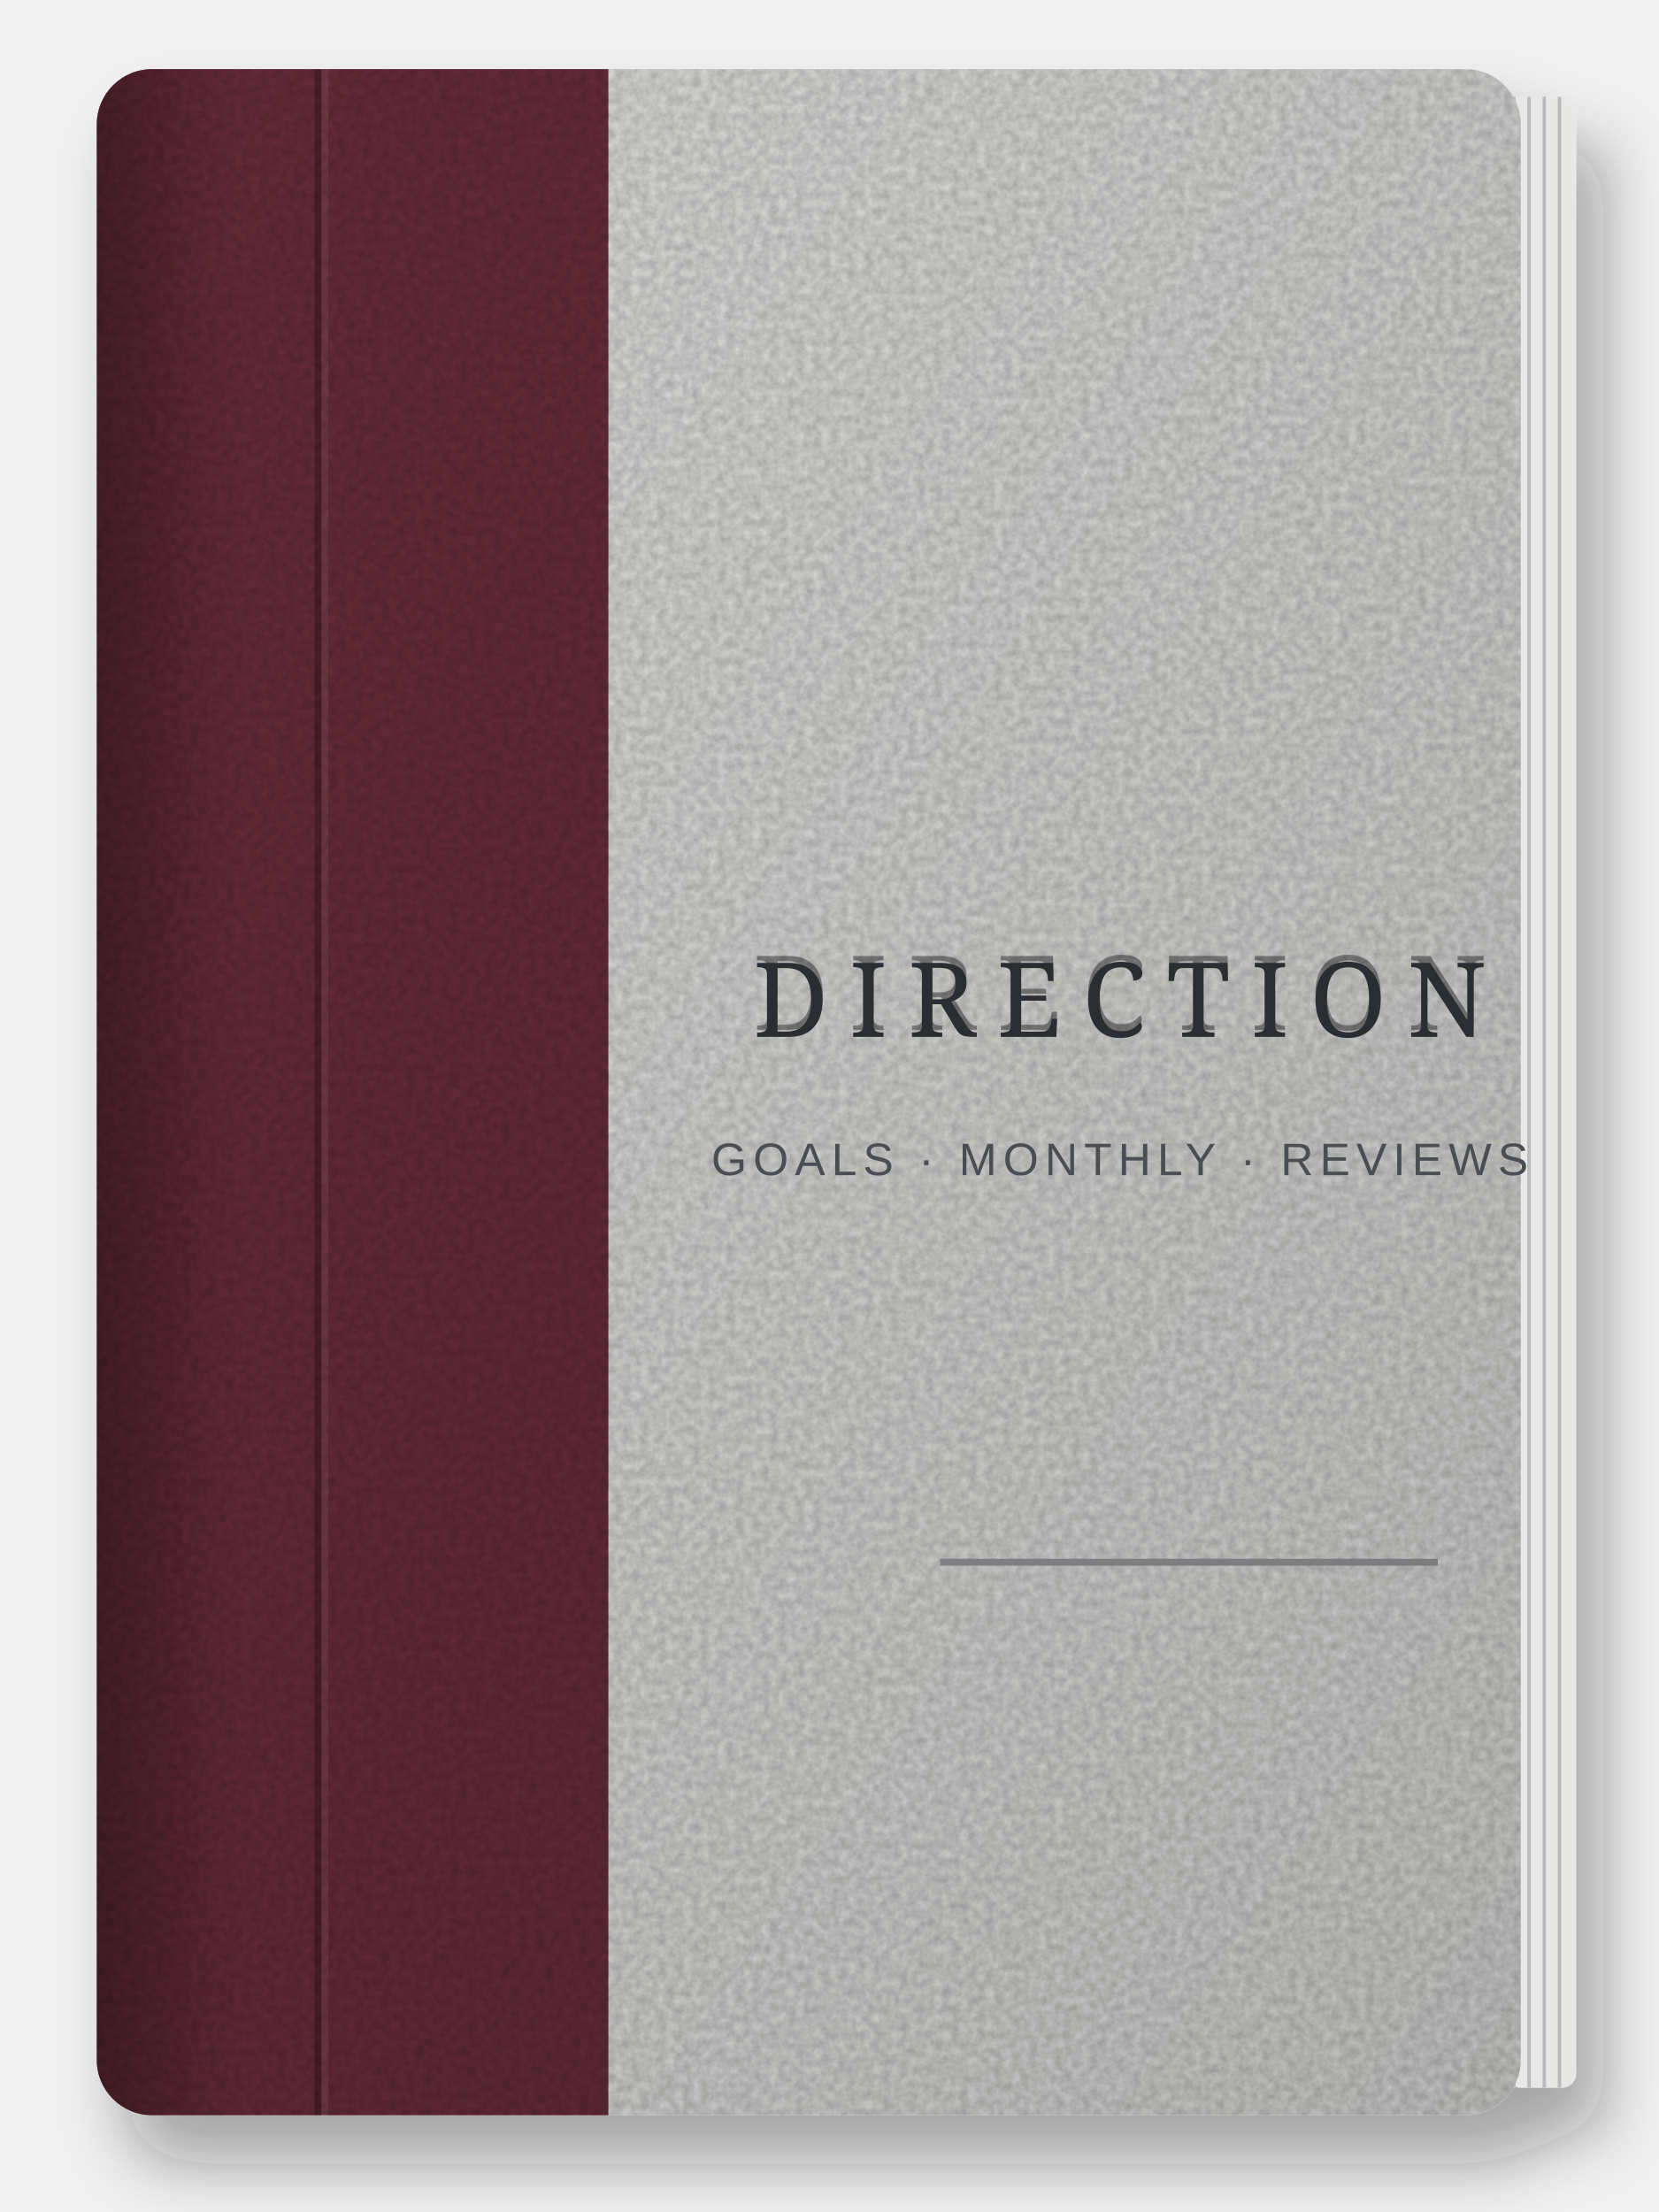
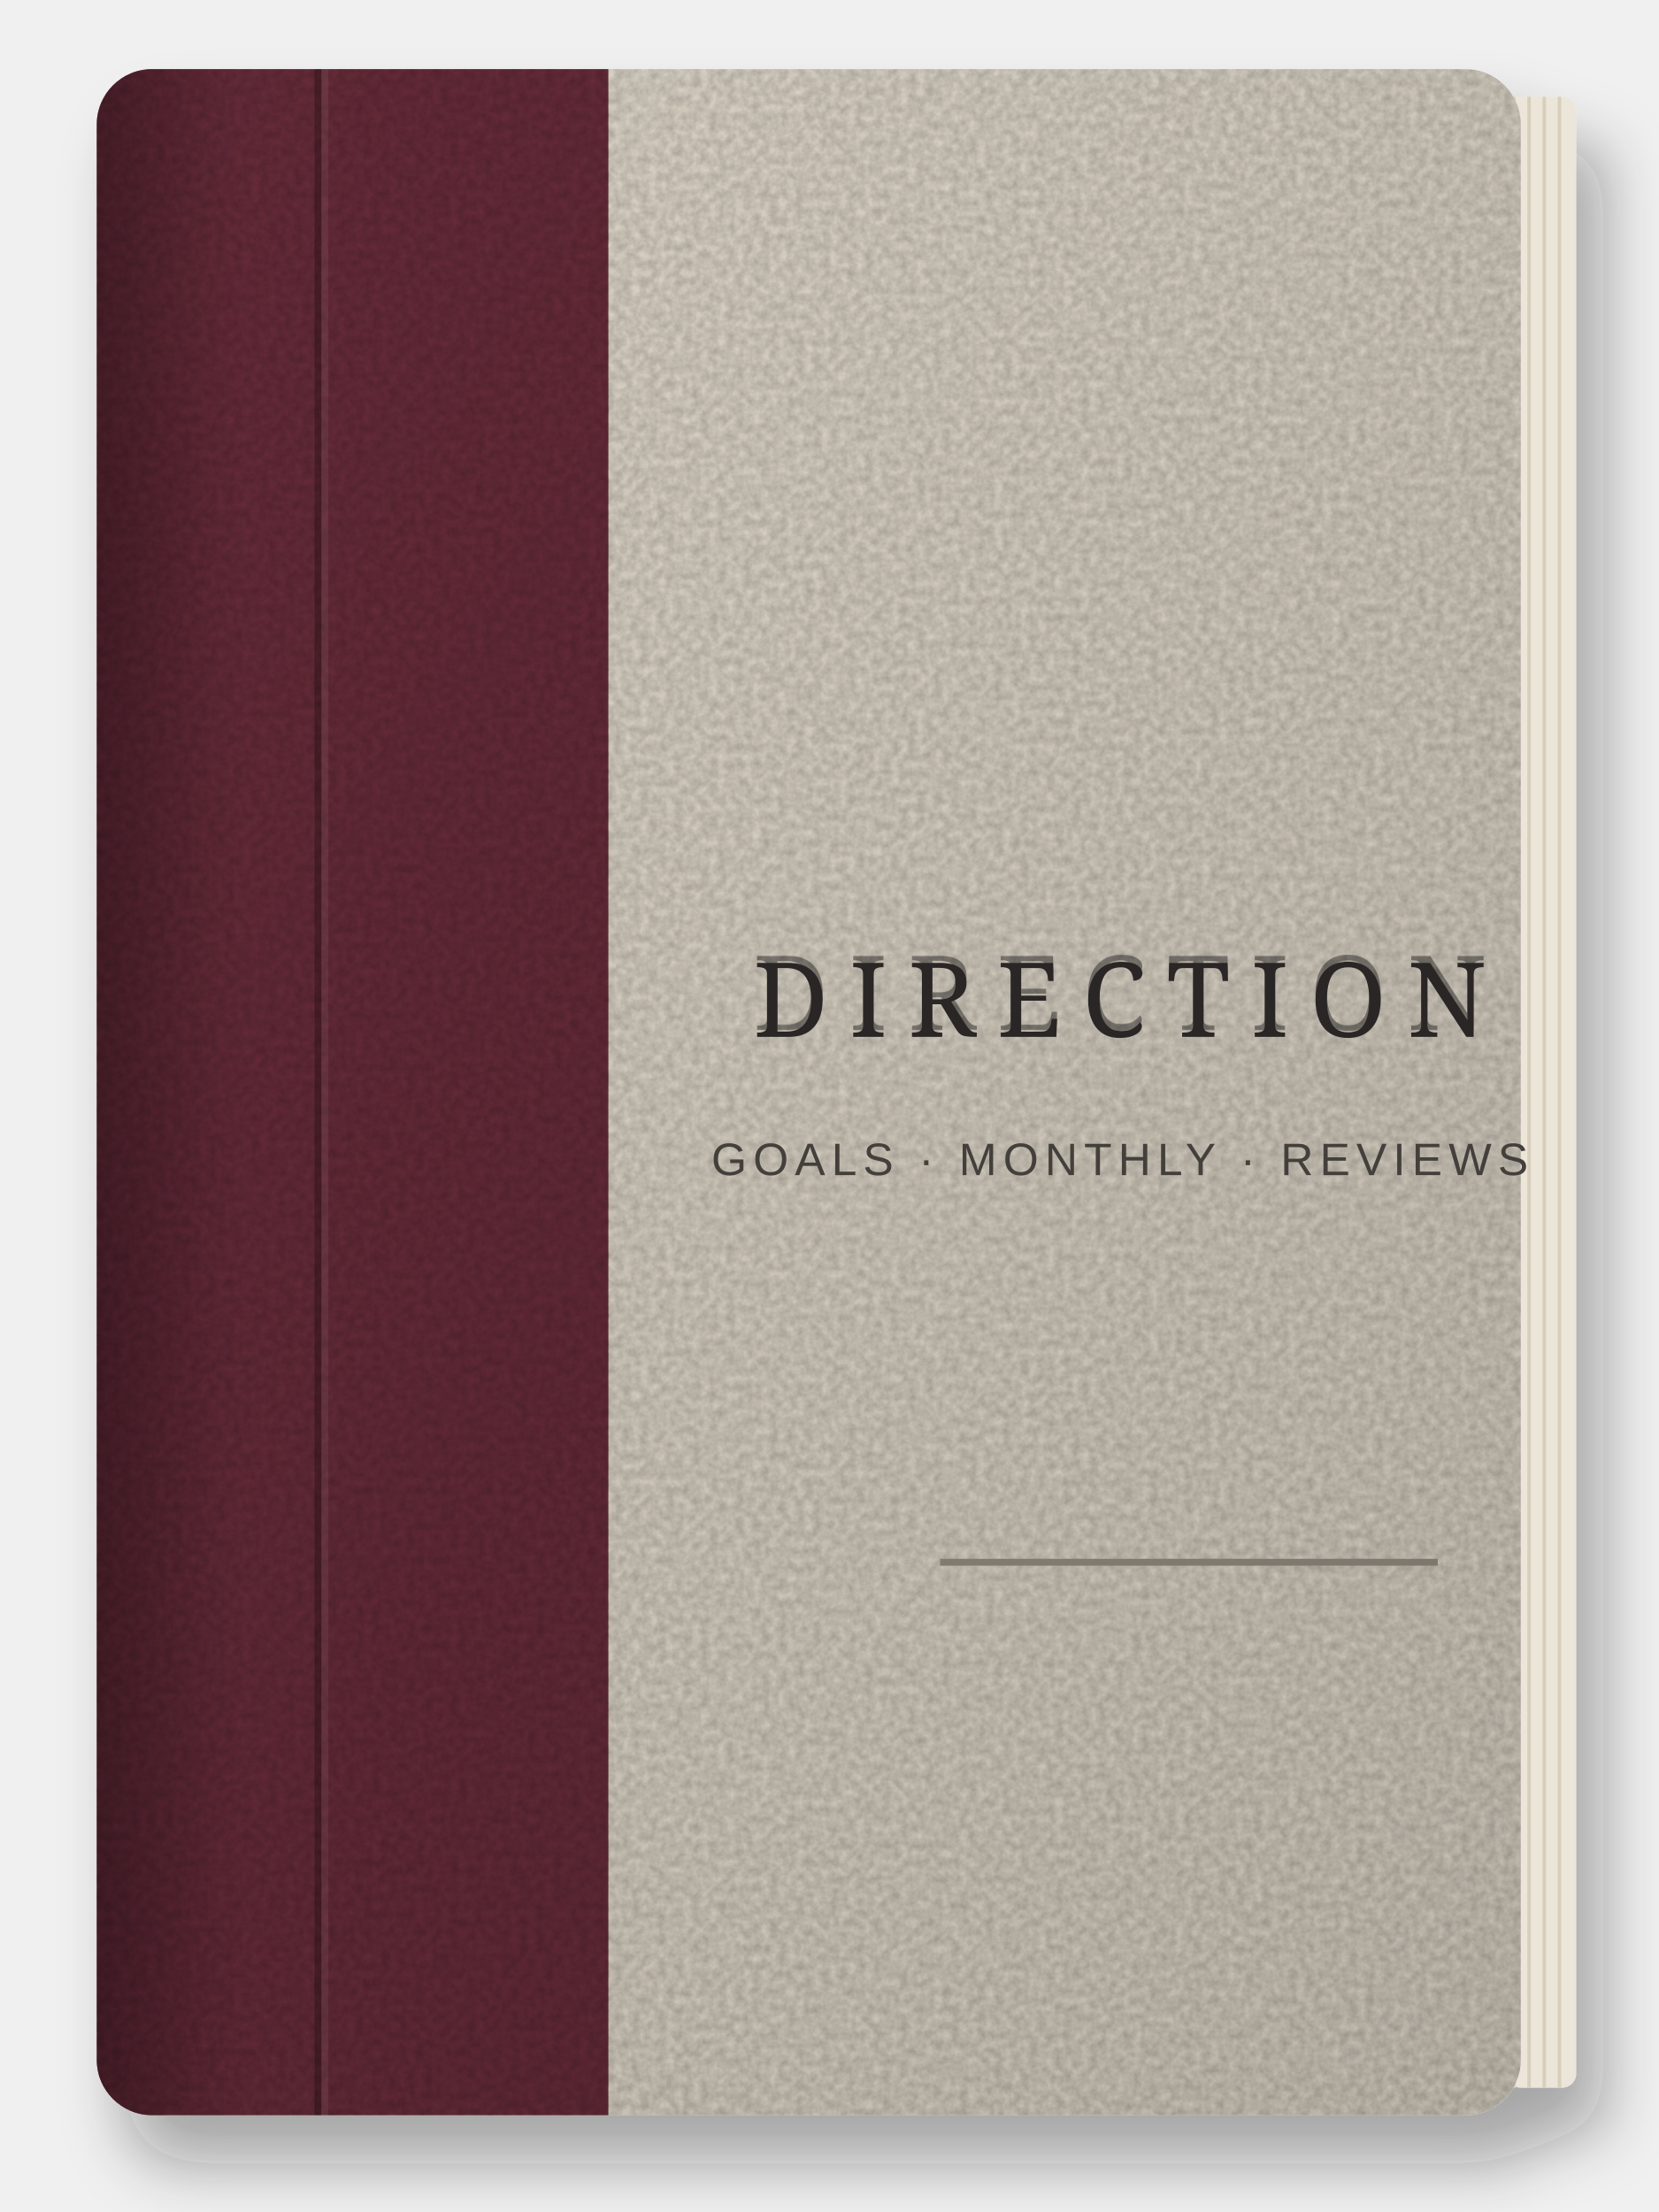
<svg xmlns="http://www.w3.org/2000/svg" viewBox="0 0 240 320" width="240" height="320">
  <defs>
    <filter id="s" x="-10%" y="-10%" width="125%" height="125%">
-       <feDropShadow dx="4" dy="7" stdDeviation="4.5" flood-color="#1a1b1e" flood-opacity=".35" />
+       <feDropShadow dx="4" dy="7" stdDeviation="4.5" flood-color="#1b1a18" flood-opacity=".35" />
    </filter>
    <filter id="g" x="0" y="0" width="100%" height="100%">
      <feTurbulence type="fractalNoise" baseFrequency="0.8" numOctaves="3" seed="7" result="n" />
      <feColorMatrix in="n" type="matrix" values="0 0 0 0 0  0 0 0 0 0  0 0 0 0 0  0 0 0 0.25 0" />
    </filter>
    <filter id="e" x="-5%" y="-20%" width="110%" height="150%">
      <feDropShadow dx="0" dy="1" stdDeviation="0" flood-color="#fff" flood-opacity=".12" />
      <feDropShadow dx="0" dy="-1" stdDeviation="0" flood-color="#000" flood-opacity=".4" />
    </filter>
    <linearGradient id="l" x1="0" y1="0" x2="1" y2="1">
      <stop offset="0" stop-color="#000" stop-opacity="0" />
      <stop offset="1" stop-color="#000" stop-opacity=".14" />
    </linearGradient>
    <linearGradient id="h" x1="0" y1="0" x2="1" y2="0">
      <stop offset="0" stop-color="#000" stop-opacity=".30" />
      <stop offset=".45" stop-color="#000" stop-opacity=".05" />
      <stop offset=".6" stop-color="#000" stop-opacity="0" />
      <stop offset="1" stop-color="#000" stop-opacity="0" />
    </linearGradient>
    <clipPath id="c">
      <rect x="14" y="10" width="206" height="296" rx="8" />
    </clipPath>
    <pattern id="dots" width="14" height="14" patternUnits="userSpaceOnUse">
-       <circle cx="7" cy="7" r="1.1" fill="#8A8C8F" />
+       <circle cx="7" cy="7" r="1.1" fill="#8E877C" />
    </pattern>
  </defs>
  <g filter="url(#s)">
-     <rect x="218" y="14" width="10" height="288" rx="2" fill="#E8E8E6" />
-     <path d="M219 14V302" stroke="#B9BABC" stroke-width=".5" transform="translate(0.0 0)" />
-     <path d="M219 14V302" stroke="#B9BABC" stroke-width=".5" transform="translate(2.2 0)" />
-     <path d="M219 14V302" stroke="#B9BABC" stroke-width=".5" transform="translate(4.4 0)" />
-     <path d="M219 14V302" stroke="#B9BABC" stroke-width=".5" transform="translate(6.6 0)" />
-     <rect x="14" y="10" width="206" height="296" rx="8" fill="#E2E2E0" />
+     <rect x="218" y="14" width="10" height="288" rx="2" fill="#ECE5D9" />
+     <path d="M219 14V302" stroke="#D8CEBC" stroke-width=".5" transform="translate(0.0 0)" />
+     <path d="M219 14V302" stroke="#D8CEBC" stroke-width=".5" transform="translate(2.2 0)" />
+     <path d="M219 14V302" stroke="#D8CEBC" stroke-width=".5" transform="translate(4.4 0)" />
+     <path d="M219 14V302" stroke="#D8CEBC" stroke-width=".5" transform="translate(6.6 0)" />
+     <rect x="14" y="10" width="206" height="296" rx="8" fill="#E6DED0" />
  </g>
  <g clip-path="url(#c)">
    <rect x="14" y="10" width="206" height="296" filter="url(#g)" />
    <rect x="14" y="10" width="74" height="296" fill="#6B2D3C" />
    <rect x="14" y="10" width="74" height="296" filter="url(#g)" />
-     <path d="M136 226h72" stroke="#8A8C8F" />
+     <path d="M136 226h72" stroke="#8E877C" />
    <rect x="14" y="10" width="206" height="296" fill="url(#l)" />
    <rect x="14" y="10" width="36" height="296" fill="url(#h)" />
    <path d="M46 10V306" stroke="#000" stroke-opacity=".25" stroke-width="1" />
    <path d="M47 10V306" stroke="#fff" stroke-opacity=".06" stroke-width="1" />
  </g>
  <g filter="url(#e)">
-     <text x="162" y="150" text-anchor="middle" font-family="Georgia,serif" font-size="15" letter-spacing="3" fill="#2B2D31">DIRECTION</text>
+     <text x="162" y="150" text-anchor="middle" font-family="Georgia,serif" font-size="15" letter-spacing="3" fill="#2A2826">DIRECTION</text>
  </g>
-   <text x="162" y="170" text-anchor="middle" font-family="Arial,sans-serif" font-size="6.6" letter-spacing="0.9" font-size-x="" fill="#4A4D52">GOALS · MONTHLY · REVIEWS</text>
+   <text x="162" y="170" text-anchor="middle" font-family="Arial,sans-serif" font-size="6.6" letter-spacing="0.9" font-size-x="" fill="#43403C">GOALS · MONTHLY · REVIEWS</text>
</svg>
